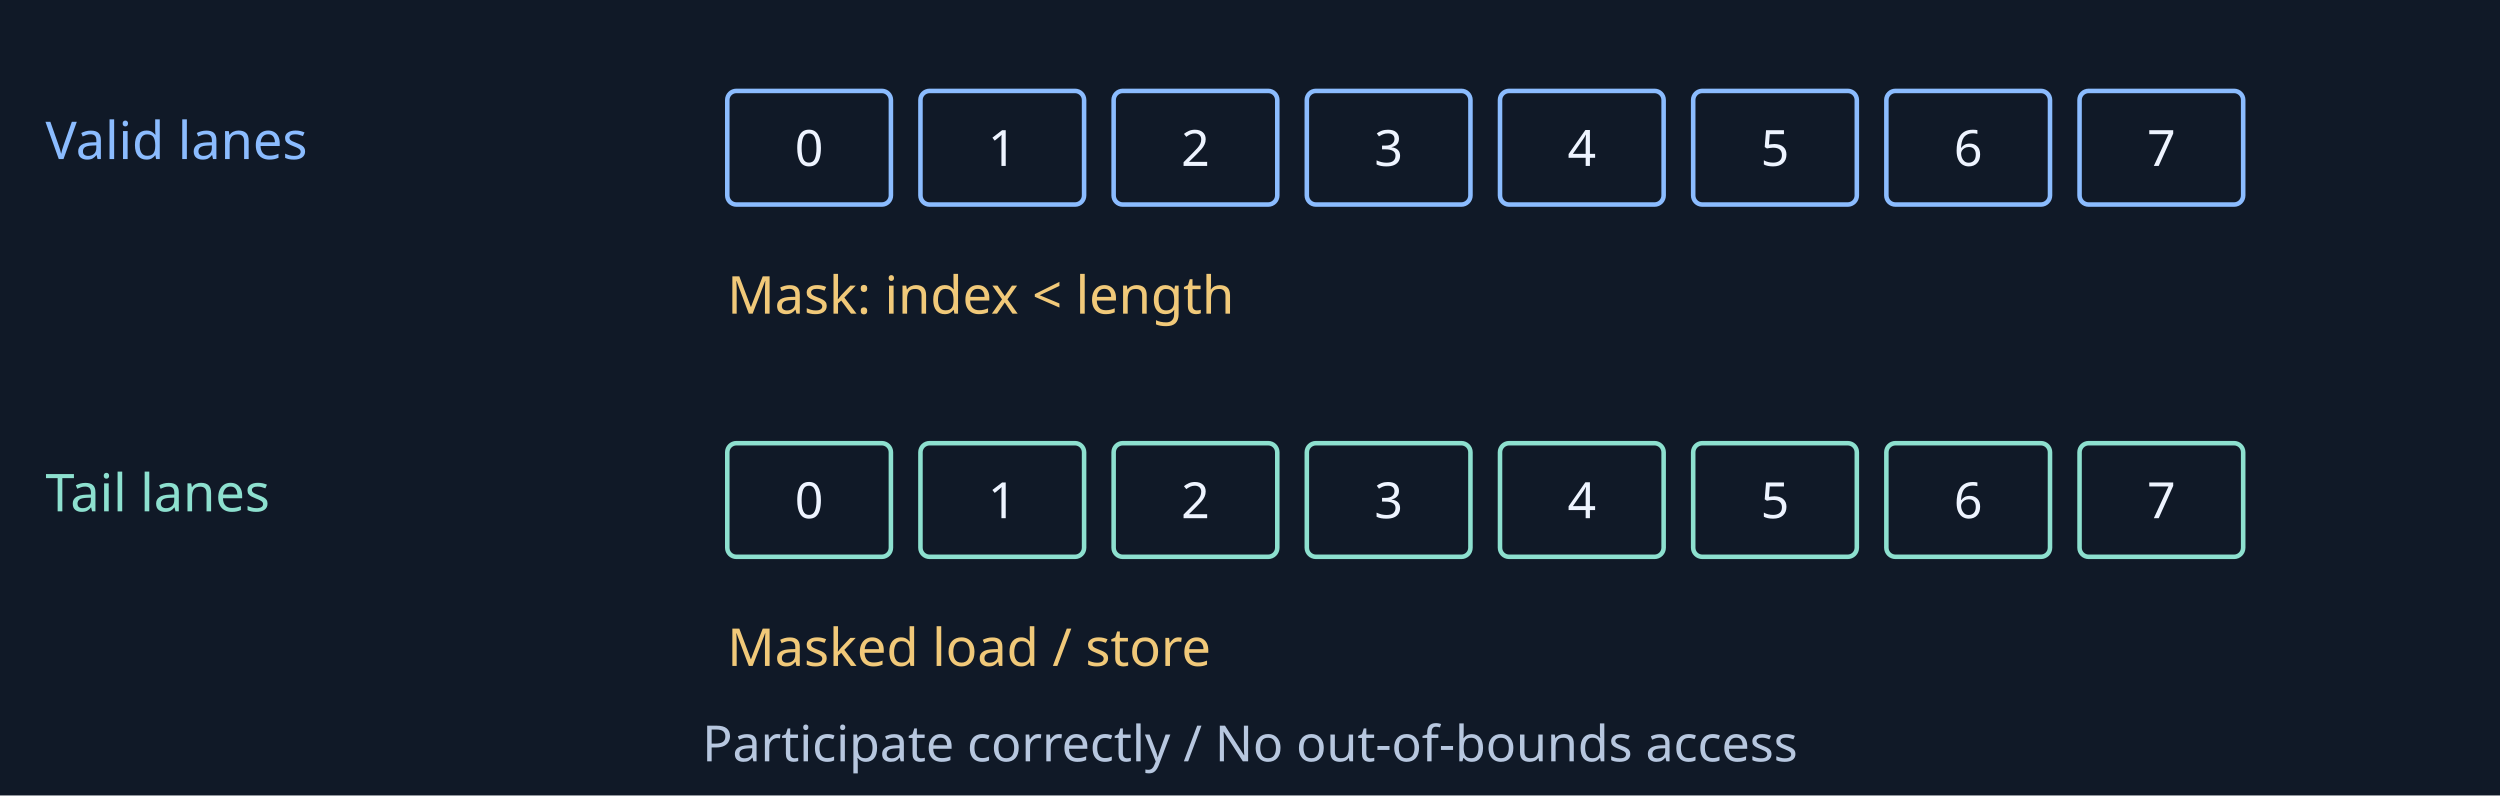
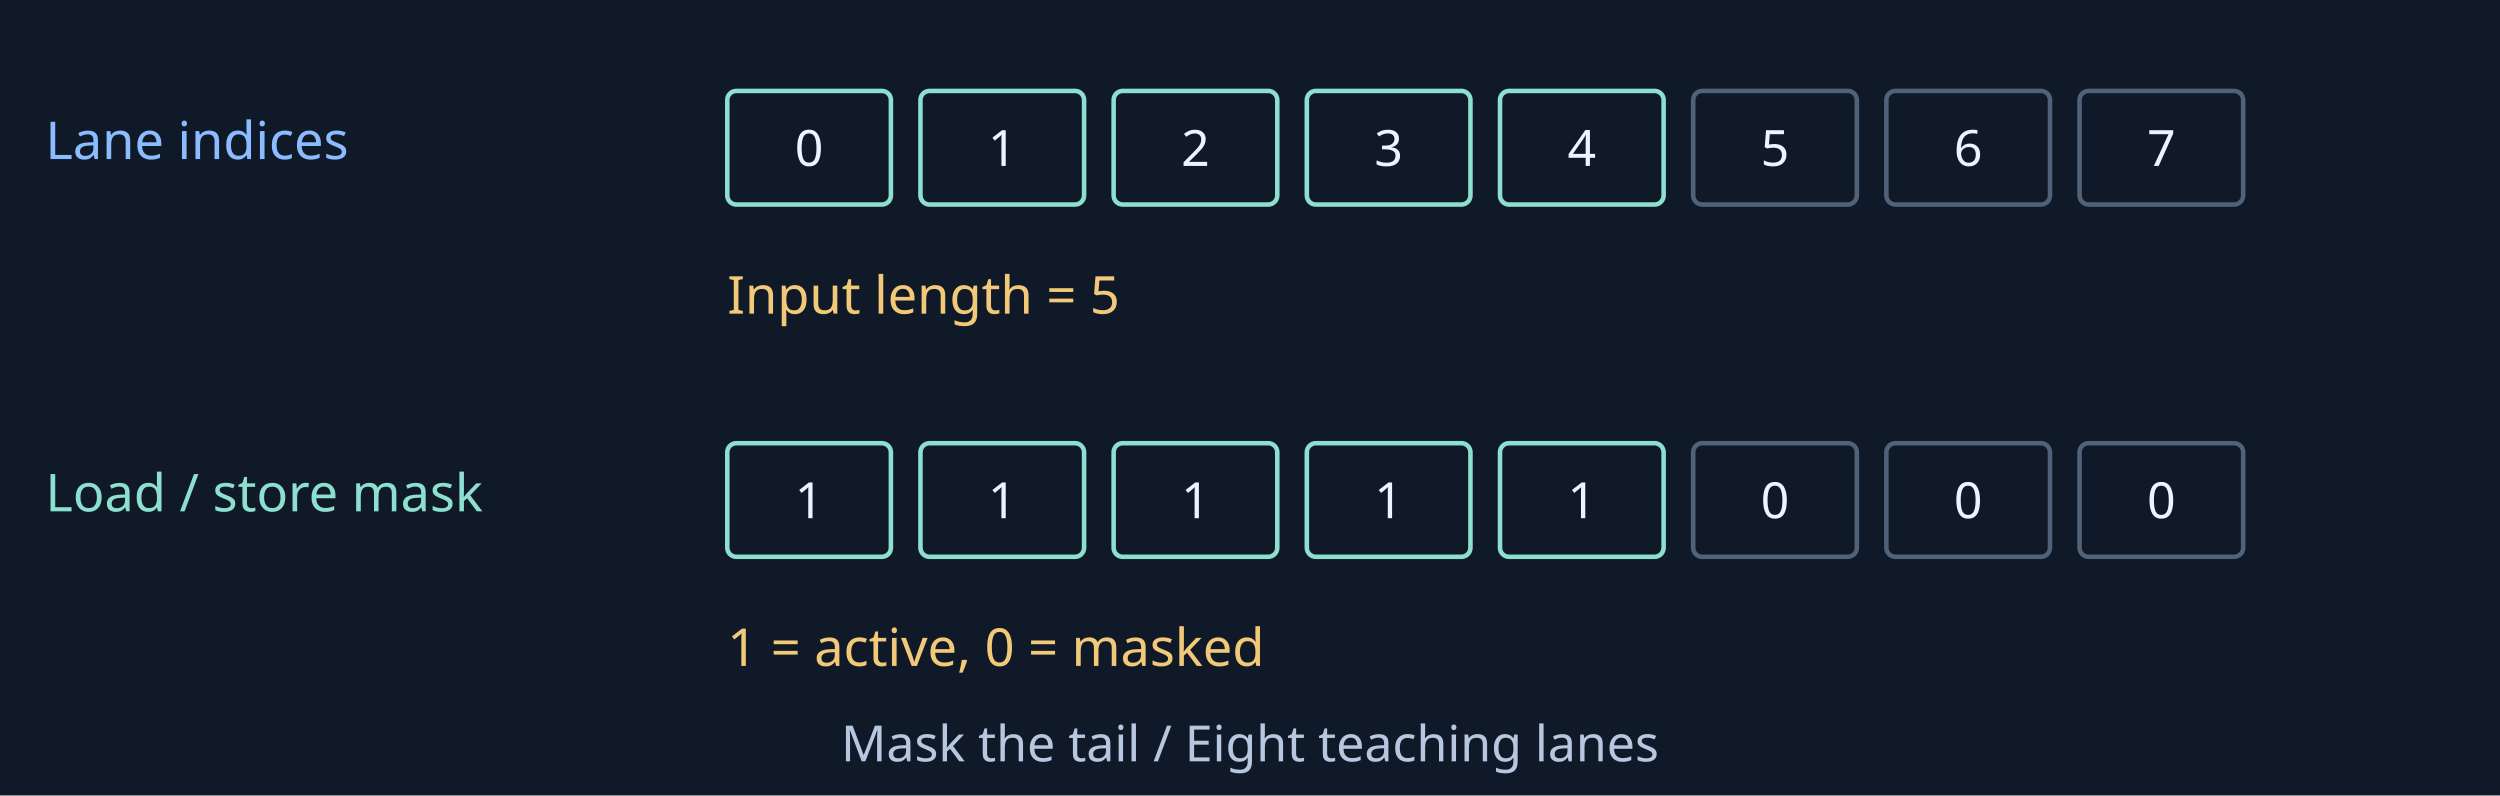
<svg xmlns="http://www.w3.org/2000/svg" viewBox="0 0 1100 350" role="img" aria-labelledby="mechanism-07-05-title mechanism-07-05-desc" style="display:block;width:100%;height:auto">
  <defs>
    <marker id="mechanism-07-05-arrow" viewBox="0 0 10 10" refX="8" refY="5" markerWidth="6" markerHeight="6" orient="auto-start-reverse">
      <path d="M0 0 L10 5 L0 10Z" fill="#b7c7df" />
    </marker>
  </defs>
  <rect width="1100" height="350" fill="#101927" />
  <g font-family="system-ui,sans-serif">
-     <text x="20" y="70" font-size="23" fill="#8bbcff" text-anchor="start">Valid lanes</text>
-     <rect x="320" y="40" width="72" height="50" rx="4" fill="#101927" stroke="#8bbcff" stroke-width="2" />
+     <text x="20" y="70" font-size="23" fill="#8bbcff" text-anchor="start">Lane indices</text>
+     <rect x="320" y="40" width="72" height="50" rx="4" fill="#101927" stroke="#8de0cf" stroke-width="2" />
    <text x="356" y="73" font-size="22" fill="#eef4ff" text-anchor="middle">0</text>
-     <rect x="405" y="40" width="72" height="50" rx="4" fill="#101927" stroke="#8bbcff" stroke-width="2" />
+     <rect x="405" y="40" width="72" height="50" rx="4" fill="#101927" stroke="#8de0cf" stroke-width="2" />
    <text x="441" y="73" font-size="22" fill="#eef4ff" text-anchor="middle">1</text>
-     <rect x="490" y="40" width="72" height="50" rx="4" fill="#101927" stroke="#8bbcff" stroke-width="2" />
+     <rect x="490" y="40" width="72" height="50" rx="4" fill="#101927" stroke="#8de0cf" stroke-width="2" />
    <text x="526" y="73" font-size="22" fill="#eef4ff" text-anchor="middle">2</text>
-     <rect x="575" y="40" width="72" height="50" rx="4" fill="#101927" stroke="#8bbcff" stroke-width="2" />
+     <rect x="575" y="40" width="72" height="50" rx="4" fill="#101927" stroke="#8de0cf" stroke-width="2" />
    <text x="611" y="73" font-size="22" fill="#eef4ff" text-anchor="middle">3</text>
-     <rect x="660" y="40" width="72" height="50" rx="4" fill="#101927" stroke="#8bbcff" stroke-width="2" />
+     <rect x="660" y="40" width="72" height="50" rx="4" fill="#101927" stroke="#8de0cf" stroke-width="2" />
    <text x="696" y="73" font-size="22" fill="#eef4ff" text-anchor="middle">4</text>
-     <rect x="745" y="40" width="72" height="50" rx="4" fill="#101927" stroke="#8bbcff" stroke-width="2" />
+     <rect x="745" y="40" width="72" height="50" rx="4" fill="#101927" stroke="#50617a" stroke-width="2" />
    <text x="781" y="73" font-size="22" fill="#eef4ff" text-anchor="middle">5</text>
-     <rect x="830" y="40" width="72" height="50" rx="4" fill="#101927" stroke="#8bbcff" stroke-width="2" />
+     <rect x="830" y="40" width="72" height="50" rx="4" fill="#101927" stroke="#50617a" stroke-width="2" />
    <text x="866" y="73" font-size="22" fill="#eef4ff" text-anchor="middle">6</text>
-     <rect x="915" y="40" width="72" height="50" rx="4" fill="#101927" stroke="#8bbcff" stroke-width="2" />
+     <rect x="915" y="40" width="72" height="50" rx="4" fill="#101927" stroke="#50617a" stroke-width="2" />
    <text x="951" y="73" font-size="22" fill="#eef4ff" text-anchor="middle">7</text>
-     <text x="320" y="138" font-size="23" fill="#f1c979" text-anchor="start">Mask: index &lt; length</text>
-     <text x="20" y="225" font-size="23" fill="#8de0cf" text-anchor="start">Tail lanes</text>
+     <text x="320" y="138" font-size="23" fill="#f1c979" text-anchor="start">Input length = 5</text>
+     <text x="20" y="225" font-size="23" fill="#8de0cf" text-anchor="start">Load / store mask</text>
    <rect x="320" y="195" width="72" height="50" rx="4" fill="#101927" stroke="#8de0cf" stroke-width="2" />
-     <text x="356" y="228" font-size="22" fill="#eef4ff" text-anchor="middle">0</text>
+     <text x="356" y="228" font-size="22" fill="#eef4ff" text-anchor="middle">1</text>
    <rect x="405" y="195" width="72" height="50" rx="4" fill="#101927" stroke="#8de0cf" stroke-width="2" />
    <text x="441" y="228" font-size="22" fill="#eef4ff" text-anchor="middle">1</text>
    <rect x="490" y="195" width="72" height="50" rx="4" fill="#101927" stroke="#8de0cf" stroke-width="2" />
-     <text x="526" y="228" font-size="22" fill="#eef4ff" text-anchor="middle">2</text>
+     <text x="526" y="228" font-size="22" fill="#eef4ff" text-anchor="middle">1</text>
    <rect x="575" y="195" width="72" height="50" rx="4" fill="#101927" stroke="#8de0cf" stroke-width="2" />
-     <text x="611" y="228" font-size="22" fill="#eef4ff" text-anchor="middle">3</text>
+     <text x="611" y="228" font-size="22" fill="#eef4ff" text-anchor="middle">1</text>
    <rect x="660" y="195" width="72" height="50" rx="4" fill="#101927" stroke="#8de0cf" stroke-width="2" />
-     <text x="696" y="228" font-size="22" fill="#eef4ff" text-anchor="middle">4</text>
-     <rect x="745" y="195" width="72" height="50" rx="4" fill="#101927" stroke="#8de0cf" stroke-width="2" />
-     <text x="781" y="228" font-size="22" fill="#eef4ff" text-anchor="middle">5</text>
-     <rect x="830" y="195" width="72" height="50" rx="4" fill="#101927" stroke="#8de0cf" stroke-width="2" />
-     <text x="866" y="228" font-size="22" fill="#eef4ff" text-anchor="middle">6</text>
-     <rect x="915" y="195" width="72" height="50" rx="4" fill="#101927" stroke="#8de0cf" stroke-width="2" />
-     <text x="951" y="228" font-size="22" fill="#eef4ff" text-anchor="middle">7</text>
-     <text x="320" y="293" font-size="23" fill="#f1c979" text-anchor="start">Masked load / store</text>
-     <text x="550" y="335" font-size="22" fill="#b7c7df" text-anchor="middle">Participate correctly / No out-of-bounds access</text>
+     <text x="696" y="228" font-size="22" fill="#eef4ff" text-anchor="middle">1</text>
+     <rect x="745" y="195" width="72" height="50" rx="4" fill="#101927" stroke="#50617a" stroke-width="2" />
+     <text x="781" y="228" font-size="22" fill="#eef4ff" text-anchor="middle">0</text>
+     <rect x="830" y="195" width="72" height="50" rx="4" fill="#101927" stroke="#50617a" stroke-width="2" />
+     <text x="866" y="228" font-size="22" fill="#eef4ff" text-anchor="middle">0</text>
+     <rect x="915" y="195" width="72" height="50" rx="4" fill="#101927" stroke="#50617a" stroke-width="2" />
+     <text x="951" y="228" font-size="22" fill="#eef4ff" text-anchor="middle">0</text>
+     <text x="320" y="293" font-size="23" fill="#f1c979" text-anchor="start">1 = active, 0 = masked</text>
+     <text x="550" y="335" font-size="22" fill="#b7c7df" text-anchor="middle">Mask the tail / Eight teaching lanes</text>
  </g>
</svg>
